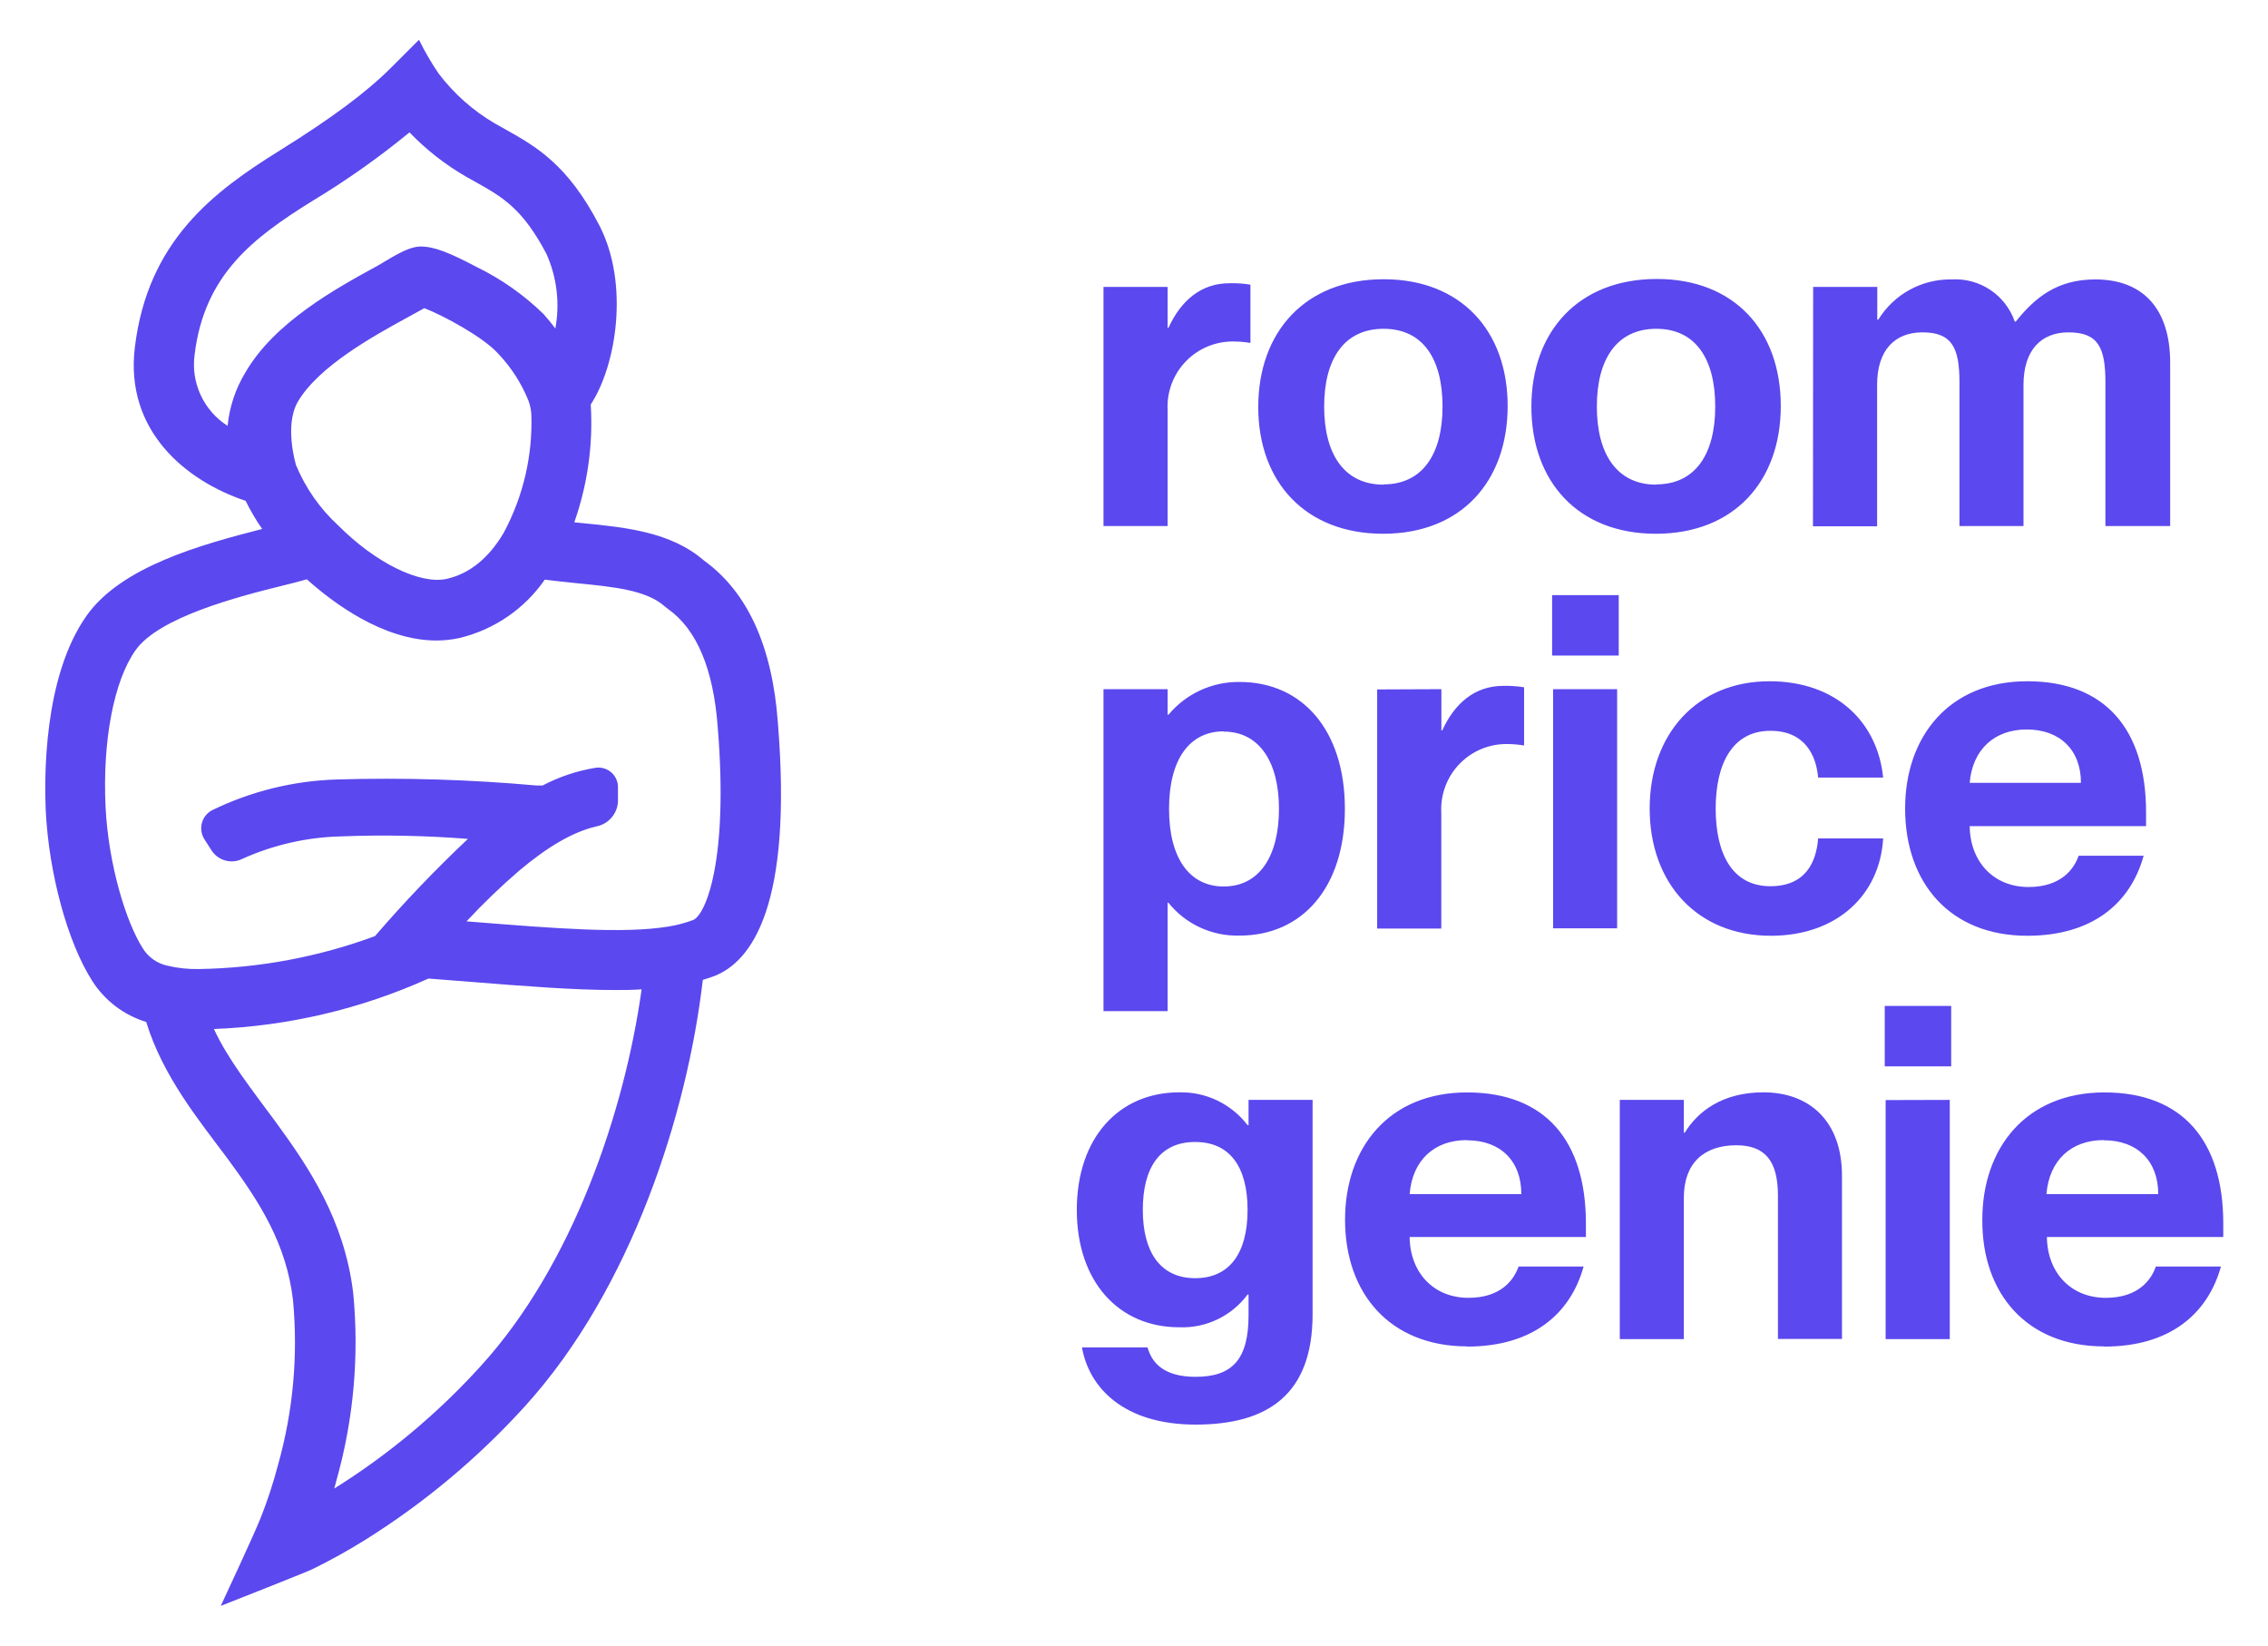
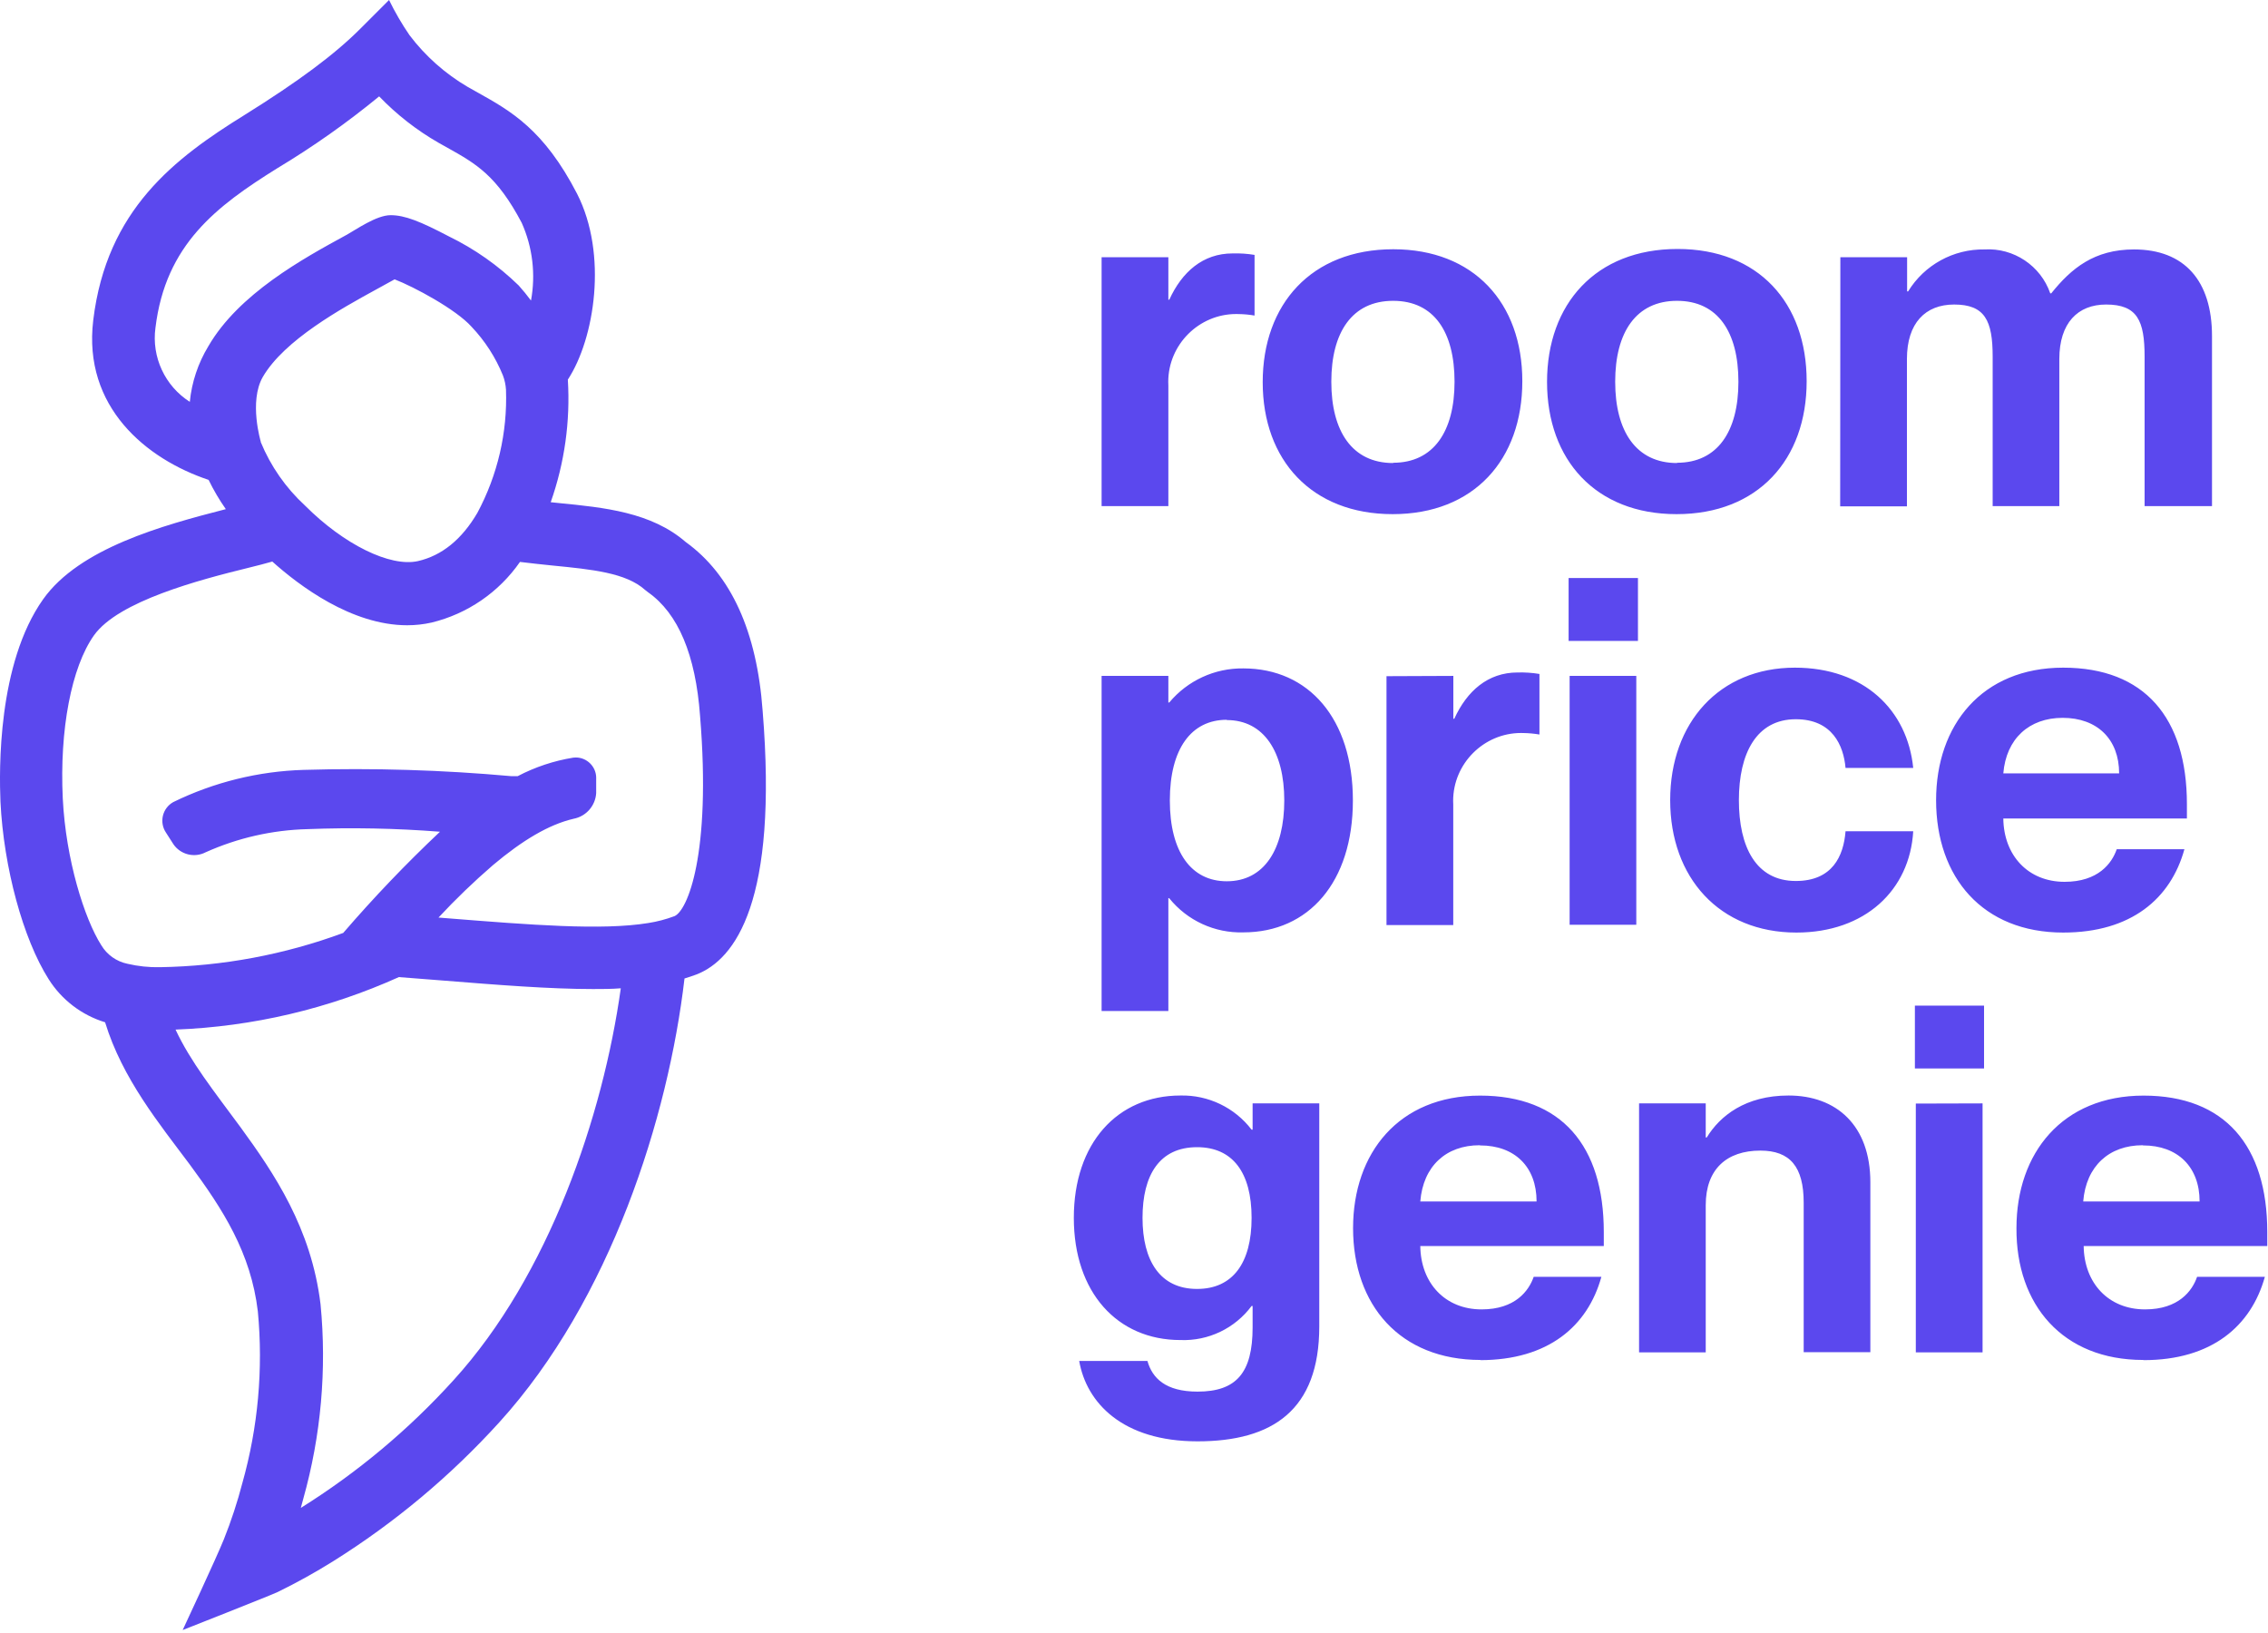
- <svg xmlns="http://www.w3.org/2000/svg" preserveAspectRatio="xMinYMin" viewBox="0 0 255 185">
-   <path fill="#5b48ee" d="M124.07 32.25v26.88h7.21v-13a7.33 7.33 0 0 1 7.57-7.74 11 11 0 0 1 1.74.16V32a12.3 12.3 0 0 0-2.37-.16c-3.21 0-5.47 2-6.84 5h-.1v-4.59zM155.51 60c8.78 0 14-5.89 14-14.36s-5.26-14.25-13.94-14.25c-8.84 0-14.1 5.94-14.1 14.36S146.77 60 155.51 60m.05-5.52c-4.42 0-6.68-3.42-6.68-8.78s2.26-8.74 6.68-8.74 6.63 3.37 6.63 8.74-2.27 8.75-6.63 8.75zM186.17 60c8.79 0 14.05-5.89 14.05-14.36S195 31.36 186.28 31.36c-8.84 0-14.1 5.94-14.1 14.36S177.44 60 186.17 60m.05-5.52c-4.41 0-6.68-3.42-6.68-8.78s2.27-8.74 6.68-8.74 6.63 3.37 6.63 8.74-2.26 8.75-6.63 8.75zm17.62 4.68h7.21V43.25c0-3.9 2-5.89 5.1-5.89 3.32 0 4.16 1.73 4.16 5.62v16.15h7.2V43.25c0-3.9 2-5.89 5.05-5.89 3.37 0 4.16 1.73 4.16 5.62v16.15H244V40.77c0-6-3-9.36-8.42-9.36-4.31 0-6.78 2.05-8.94 4.74h-.11a7.07 7.07 0 0 0-7.1-4.74 9.5 9.5 0 0 0-8.25 4.53h-.11v-3.69h-7.21zm-72.46 42.33a9.9 9.9 0 0 0 8 3.68c7.05 0 11.83-5.42 11.83-14.25s-4.78-14.26-11.83-14.26a10.23 10.23 0 0 0-8 3.68h-.1v-2.87h-7.21v36.19h7.21v-12.2zm6.21-19.25c4 0 6.21 3.42 6.21 8.68s-2.16 8.73-6.21 8.73c-3.84 0-6.15-3.16-6.15-8.73s2.31-8.71 6.15-8.71zm17.25-4.74v26.88h7.21v-13a7.33 7.33 0 0 1 7.57-7.74 11.4 11.4 0 0 1 1.74.16v-6.54a12.4 12.4 0 0 0-2.36-.16c-3.21 0-5.47 2-6.84 5h-.1v-4.63zm19.67-10.6v6.79H182V66.9zm.11 10.57v26.88h7.2V77.47zm29.8 9.94h7.31c-.63-6.26-5.31-10.83-12.78-10.83-8.15 0-13.47 5.94-13.47 14.31s5.32 14.3 13.63 14.3c7.41 0 12.25-4.57 12.62-10.94h-7.31c-.21 2.68-1.42 5.37-5.37 5.37-4.31 0-6.15-3.69-6.15-8.73s1.89-8.74 6.15-8.74c3.95 0 5.16 2.85 5.37 5.26m23.51 17.78c7.36 0 11.62-3.68 13.09-9h-7.31c-.52 1.52-2 3.52-5.63 3.52-3.94 0-6.57-2.84-6.62-6.84h19.83v-1.56c0-9.31-4.58-14.73-13.36-14.73s-13.73 6.21-13.73 14.31c0 8.36 5.05 14.3 13.73 14.3M227.87 82c3.74 0 6.1 2.31 6.1 6h-12.51c.31-3.74 2.78-6 6.41-6m-87.49 65.83c0 4.89-1.74 6.94-5.95 6.94-3.47 0-4.89-1.47-5.41-3.31h-7.37c.79 4.52 4.68 8.68 12.78 8.68s13.15-3.37 13.15-12.41v-24.09h-7.2v2.84h-.11a9.39 9.39 0 0 0-7.68-3.69c-6.83 0-11.52 5.16-11.52 13.21s4.69 13.2 11.52 13.2a9.13 9.13 0 0 0 7.68-3.68h.11zm-6-19.46c3.84 0 5.89 2.73 5.89 7.63s-2.05 7.68-5.89 7.68c-4 0-5.89-3.05-5.89-7.68s1.84-7.63 5.89-7.63m30.57 23c7.37 0 11.63-3.68 13.1-9h-7.31c-.53 1.52-2 3.52-5.63 3.52-3.94 0-6.57-2.84-6.62-6.84h19.82v-1.52c0-9.31-4.57-14.73-13.36-14.73s-13.72 6.21-13.72 14.31c0 8.3 5.05 14.24 13.77 14.24zm0-23.19c3.74 0 6.1 2.31 6.1 6.05h-12.56c.31-3.81 2.78-6.07 6.41-6.07zm17.17 22.35h7.2v-15.9c0-3.89 2.27-5.89 5.9-5.89 3.2 0 4.68 1.73 4.68 5.63v16.14h7.2v-18.35c0-6.16-3.68-9.37-8.83-9.37-4.68 0-7.42 2.21-8.84 4.53h-.11v-3.68h-7.2zm29.79-37.45v6.79h7.47v-6.79zm.1 10.58v26.87h7.21v-26.89zm24.6 27.71c7.36 0 11.62-3.68 13.1-9h-7.32c-.52 1.52-2 3.52-5.62 3.52-3.95 0-6.58-2.84-6.63-6.84h19.83v-1.52c0-9.31-4.58-14.73-13.36-14.73s-13.73 6.21-13.73 14.31c-.05 8.3 5 14.24 13.68 14.24zm-.05-23.19c3.73 0 6.1 2.31 6.1 6.05h-12.57c.31-3.81 2.79-6.07 6.42-6.07zM87.46 81.25c-.62-8.58-3.41-14.71-8.31-18.24-3.71-3.22-8.8-3.73-13.72-4.21l-.86-.09a33.6 33.6 0 0 0 1.85-13.24c2.9-4.43 4.33-13.54 1-20.07-3.58-6.94-7.19-8.95-10.67-10.9l-1.14-.64a21.6 21.6 0 0 1-6.29-5.59 30 30 0 0 1-2.21-3.8L44 7.58c-2.79 2.79-6.65 5.66-12.5 9.31-7.5 4.65-14.9 10.2-16.34 22.17-1.13 9.38 5.75 15 12.46 17.24a23 23 0 0 0 1.86 3.16c-6.85 1.76-15.81 4.21-19.73 9.73C4.81 76.15 5 87.7 5.14 91.07c.35 7.1 2.44 14.8 5.2 19.15a11 11 0 0 0 6.1 4.66c1.86 6.09 5.89 11 9.13 15.34 3.59 4.86 6.62 9.55 7.37 15.9a50.7 50.7 0 0 1-1.67 18.51 51 51 0 0 1-2 6.09c-.77 1.93-4.45 9.8-4.45 9.8s9.53-3.75 10.27-4.11a66 66 0 0 0 6-3.33 85.4 85.4 0 0 0 17.93-15c12-13.22 18.25-32.92 20-47.93.44-.13.88-.28 1.31-.44 4.2-1.65 8.8-7.94 7.13-28.46m-54.2-29.06s-1.31-4.34.21-7c2.32-4 8.53-7.42 12.24-9.45.75-.41 1.41-.77 2-1.1 2.08.8 6.63 3.24 8.31 5.12a16.8 16.8 0 0 1 3.39 5.26 5.3 5.3 0 0 1 .33 1.54 26.2 26.2 0 0 1-3.09 13.3c-1.68 2.87-3.84 4.62-6.42 5.21-3 .67-8-1.79-12.2-6a19.3 19.3 0 0 1-4.78-6.86zM21.88 39.87c1.09-9 6.6-13.14 13.16-17.23a92 92 0 0 0 11-7.76 28.8 28.8 0 0 0 6.4 5l1 .56c3.08 1.72 5.31 3 8 8.1a14.24 14.24 0 0 1 1 8.39c-.39-.53-.83-1.07-1.33-1.63a29 29 0 0 0-7.54-5.3c-3.07-1.61-4.75-2.29-6.29-2.29s-3.73 1.56-4.82 2.16c-4.62 2.52-11.59 6.33-14.87 12a14.24 14.24 0 0 0-2 6 8.17 8.17 0 0 1-3.71-8m32.19 113.67a78.2 78.2 0 0 1-16.49 13.79l.27-1a57.3 57.3 0 0 0 1.86-21c-1-8.22-5-14.12-8.66-19.14-2.86-3.88-5.39-7.06-7-10.52A64.7 64.7 0 0 0 48.17 110l4.74.37c6 .48 11.53.92 16.23.92 1 0 2 0 3-.08-1.93 13.79-7.75 30.99-18.07 42.33m23.86-50.12a14.3 14.3 0 0 1-2.82.74c-5 .82-12.73.2-21.66-.51l-1-.08a75 75 0 0 1 5.89-5.67c3.15-2.65 6-4.37 8.7-5a3 3 0 0 0 2.44-2.77v-1.55A2.2 2.2 0 0 0 67 86.3a19.7 19.7 0 0 0-6 2h-.67a188 188 0 0 0-22.43-.68 34.4 34.4 0 0 0-14.1 3.48 2.3 2.3 0 0 0-.8 3.27l.82 1.28a2.7 2.7 0 0 0 3.48.87 28.6 28.6 0 0 1 11-2.5 122 122 0 0 1 14.31.28 146 146 0 0 0-10.45 10.93 59.9 59.9 0 0 1-19.78 3.7 14 14 0 0 1-3.53-.37 4.3 4.3 0 0 1-2.82-2c-1.82-2.86-3.83-9.23-4.16-15.85-.36-7.42.93-14.18 3.37-17.62 2.63-3.7 11.41-6 16.66-7.29 1-.24 1.81-.46 2.6-.68 2.9 2.6 8.56 6.88 14.57 6.88a12 12 0 0 0 2.63-.29 16.3 16.3 0 0 0 9.55-6.55c1.19.15 2.37.27 3.52.39 4.26.42 7.94.78 10 2.64l.32.25c3.25 2.29 5.13 6.76 5.61 13.34 1.23 15.01-1.38 21.08-2.77 21.64" />
+ <svg xmlns="http://www.w3.org/2000/svg" xml:space="preserve" fill-rule="evenodd" stroke-linejoin="round" stroke-miterlimit="2" clip-rule="evenodd" preserveAspectRatio="xMinYMin" viewBox="0 0 1042 750">
+   <path fill="#5b48ee" fill-rule="nonzero" d="M506.116 118.17v114.342h30.67v-55.3a30 30 0 0 1-.05-1.762c0-17.105 14.075-31.18 31.18-31.18q.535 0 1.071.018a47 47 0 0 1 7.401.681v-27.862a52.3 52.3 0 0 0-10.081-.681c-13.655 0-23.268 8.507-29.096 21.269h-.425V118.17zm133.739 118.042c37.348 0 59.553-25.054 59.553-61.084s-22.375-60.616-59.298-60.616c-37.603 0-59.978 25.267-59.978 61.084s22.545 60.616 59.723 60.616m.212-23.481c-18.801 0-28.415-14.547-28.415-37.348s9.614-37.178 28.415-37.178c18.802 0 28.203 14.335 28.203 37.178s-9.656 37.221-28.203 37.221zm130.209 23.481c37.39 0 59.765-25.054 59.765-61.084s-22.205-60.744-59.297-60.744c-37.604 0-59.979 25.268-59.979 61.084s22.375 60.744 59.511 60.744m.212-23.481c-18.759 0-28.415-14.547-28.415-37.348s9.656-37.178 28.415-37.178 28.203 14.335 28.203 37.178-9.614 37.221-28.203 37.221zm74.952 19.908h30.67v-67.677c0-16.59 8.507-25.055 21.694-25.055 14.122 0 17.696 7.359 17.696 23.906v68.699h30.627v-67.55c0-16.59 8.507-25.055 21.481-25.055 14.336 0 17.696 7.359 17.696 23.906v68.699h30.968v-78.1c0-25.523-12.762-39.815-35.817-39.815-18.334 0-28.841 8.72-38.029 20.163h-.468c-4.402-12.689-16.795-20.962-30.202-20.163a40.45 40.45 0 0 0-35.093 19.269h-.468V118.17h-30.67zM537.211 412.702a42.14 42.14 0 0 0 34.03 15.653c29.989 0 50.323-23.055 50.323-60.616s-20.334-60.659-50.323-60.659a43.54 43.54 0 0 0-34.03 15.654h-.425v-12.208h-30.67V464.47h30.67v-51.896zm26.416-81.886c17.015 0 26.416 14.548 26.416 36.923s-9.188 37.136-26.416 37.136c-16.334 0-26.161-13.442-26.161-37.136 0-23.693 9.827-37.05 26.161-37.05zm73.378-20.163v114.342h30.669v-55.299a31 31 0 0 1-.049-1.763c0-17.105 14.075-31.18 31.18-31.18q.535 0 1.071.019c2.481.037 4.955.264 7.401.68v-27.819a52.7 52.7 0 0 0-10.039-.681c-13.654 0-23.268 8.507-29.096 21.269h-.425v-19.695zm83.672-45.09v28.884h31.86v-28.884zm.467 44.963v114.341h30.628V310.526zm126.763 42.282h31.095c-2.68-26.628-22.587-46.068-54.363-46.068-34.668 0-57.299 25.267-57.299 60.872 0 35.604 22.631 60.829 57.979 60.829 31.521 0 52.109-19.44 53.683-46.537h-31.095c-.893 11.4-6.04 22.843-22.843 22.843-18.334 0-26.16-15.696-26.16-37.135 0-21.44 8.039-37.178 26.16-37.178 16.803 0 21.95 12.123 22.843 22.374m100.006 75.633c31.308 0 49.429-15.654 55.682-38.284H972.5c-2.212 6.465-8.507 14.973-23.949 14.973-16.759 0-27.947-12.081-28.16-29.096h84.353v-6.636c0-39.603-19.482-62.658-56.831-62.658-37.348 0-58.404 26.416-58.404 60.872 0 35.561 21.482 60.829 58.404 60.829m-.255-98.646c15.909 0 25.948 9.827 25.948 25.523h-53.215c1.319-15.909 11.826-25.523 27.267-25.523M575.495 609.822c0 20.801-7.401 29.521-25.31 29.521-14.76 0-20.801-6.253-23.013-14.08h-31.35c3.36 19.227 19.908 36.923 54.363 36.923 34.456 0 55.937-14.336 55.937-52.79V506.923h-30.627v12.08h-.468a39.97 39.97 0 0 0-32.669-15.696c-29.053 0-49.003 21.95-49.003 56.192s19.95 56.15 49.003 56.15a38.87 38.87 0 0 0 32.669-15.654h.468zm-25.523-82.779c16.335 0 25.055 11.613 25.055 32.456s-8.72 32.669-25.055 32.669c-17.015 0-25.054-12.974-25.054-32.669s7.827-32.456 25.054-32.456M680.01 624.88c31.351 0 49.472-15.654 55.725-38.284H704.64c-2.255 6.466-8.508 14.973-23.949 14.973-16.76 0-27.947-12.08-28.16-29.096h84.31v-6.465c0-39.603-19.44-62.658-56.831-62.658-37.39 0-58.361 26.416-58.361 60.871 0 35.307 21.481 60.574 58.574 60.574zm0-98.645c15.91 0 25.948 9.826 25.948 25.735h-53.427c1.319-16.207 11.826-25.82 27.267-25.82zm73.038 95.072h30.627v-67.635c0-16.547 9.656-25.055 25.097-25.055 13.612 0 19.908 7.359 19.908 23.949v68.656h30.627v-78.057c0-26.203-15.654-39.858-37.561-39.858-19.907 0-31.563 9.401-37.603 19.27h-.468v-15.654h-30.627zm126.72-159.304v28.883h31.776v-28.883zm.425 45.005v114.299h30.67V506.923zM984.836 624.88c31.308 0 49.429-15.654 55.725-38.284h-31.138c-2.212 6.466-8.508 14.973-23.906 14.973-16.803 0-27.99-12.08-28.203-29.096h84.353v-6.465c0-39.603-19.483-62.658-56.831-62.658s-58.404 26.416-58.404 60.871c-.213 35.307 21.269 60.574 58.191 60.574zm-.213-98.645c15.867 0 25.949 9.826 25.949 25.735h-53.47c1.318-16.207 11.868-25.82 27.309-25.82zm-634.238-199.63c-2.637-36.497-14.505-62.573-35.349-77.589-15.781-13.697-37.433-15.866-58.362-17.908l-3.658-.383a142.9 142.9 0 0 0 7.87-56.32c12.336-18.844 18.419-57.596 4.253-85.373-15.228-29.522-30.584-38.072-45.387-46.367l-4.85-2.722a91.9 91.9 0 0 1-26.756-23.779A127.6 127.6 0 0 1 178.745 0l-13.229 13.229c-11.868 11.868-28.288 24.077-53.172 39.603-31.904 19.78-63.382 43.388-69.507 94.306-4.807 39.901 24.459 63.807 53.002 73.335a98 98 0 0 0 7.912 13.442c-29.138 7.487-67.252 17.909-83.927 41.39C-1.19 304.911-.381 354.042.214 368.377c1.489 30.202 10.379 62.956 22.12 81.46a46.8 46.8 0 0 0 25.948 19.823c7.912 25.905 25.055 46.791 38.837 65.253 15.271 20.673 28.16 40.623 31.35 67.635a215.7 215.7 0 0 1-7.104 78.737 217 217 0 0 1-8.507 25.906c-3.276 8.209-18.93 41.687-18.93 41.687s40.539-15.952 43.687-17.483a281 281 0 0 0 25.522-14.165 363.3 363.3 0 0 0 76.271-63.807c51.045-56.235 77.631-140.034 85.075-203.884a86 86 0 0 0 5.573-1.871c17.866-7.019 37.433-33.775 30.329-121.063M119.83 202.99s-5.572-18.461.894-29.776c9.868-17.015 36.284-31.563 52.066-40.198 3.19-1.744 5.998-3.276 8.507-4.68 8.848 3.404 28.203 13.783 35.349 21.78a71.5 71.5 0 0 1 14.421 22.375 22.6 22.6 0 0 1 1.403 6.551 111.46 111.46 0 0 1-13.144 56.575c-7.146 12.208-16.334 19.652-27.309 22.162-12.761 2.85-34.03-7.614-51.896-25.523a82.1 82.1 0 0 1-20.333-29.181zm-48.408-52.406c4.637-38.284 28.075-55.895 55.98-73.293a391.5 391.5 0 0 0 46.792-33.009 122.5 122.5 0 0 0 27.224 21.269l4.254 2.382c13.101 7.316 22.587 12.761 34.03 34.455a60.6 60.6 0 0 1 4.254 35.69 95 95 0 0 0-5.658-6.934 123.4 123.4 0 0 0-32.073-22.545c-13.06-6.849-20.206-9.741-26.757-9.741-6.55 0-15.866 6.636-20.503 9.188-19.652 10.719-49.301 26.926-63.254 51.045a60.6 60.6 0 0 0-8.507 25.523c-11.436-7.274-17.617-20.602-15.782-34.03m136.929 483.527a332.6 332.6 0 0 1-70.144 58.659l1.148-4.253a243.7 243.7 0 0 0 7.912-89.33c-4.254-34.966-21.269-60.063-36.837-81.417-12.166-16.505-22.928-30.032-29.777-44.75a275.2 275.2 0 0 0 102.601-24.119l20.163 1.574c25.523 2.042 49.046 3.914 69.039 3.914 4.254 0 8.507 0 12.761-.341-8.21 58.66-32.967 131.825-76.866 180.063m101.496-213.2a60.8 60.8 0 0 1-11.996 3.148c-21.269 3.488-54.151.851-92.137-2.169l-4.254-.341a319 319 0 0 1 25.055-24.118c13.4-11.273 25.523-18.589 37.008-21.269 5.734-1.079 10.033-5.959 10.379-11.783v-6.594a10 10 0 0 0 .01-.417c0-5.134-4.225-9.359-9.359-9.359q-.602 0-1.2.078a83.8 83.8 0 0 0-25.523 8.507h-2.85a800 800 0 0 0-95.412-2.892 146.3 146.3 0 0 0-59.978 14.803 9.783 9.783 0 0 0-3.403 13.91l3.488 5.445c3.267 4.783 9.669 6.383 14.803 3.7a121.7 121.7 0 0 1 46.791-10.634 519 519 0 0 1 60.872 1.191 621 621 0 0 0-44.452 46.494 254.8 254.8 0 0 1-84.14 15.739 59.6 59.6 0 0 1-15.016-1.574 18.3 18.3 0 0 1-11.995-8.508c-7.742-12.166-16.292-39.262-17.696-67.422-1.531-31.563 3.956-60.319 14.335-74.952 11.188-15.739 48.536-25.522 70.868-31.01 4.254-1.021 7.7-1.957 11.06-2.892 12.336 11.059 36.412 29.266 61.978 29.266a51 51 0 0 0 11.187-1.234 69.36 69.36 0 0 0 40.624-27.862c5.062.638 10.081 1.148 14.973 1.659 18.121 1.786 33.775 3.318 42.538 11.23l1.361 1.063c13.825 9.741 21.822 28.756 23.864 56.746 5.232 63.849-5.871 89.669-11.783 92.051" />
</svg>
